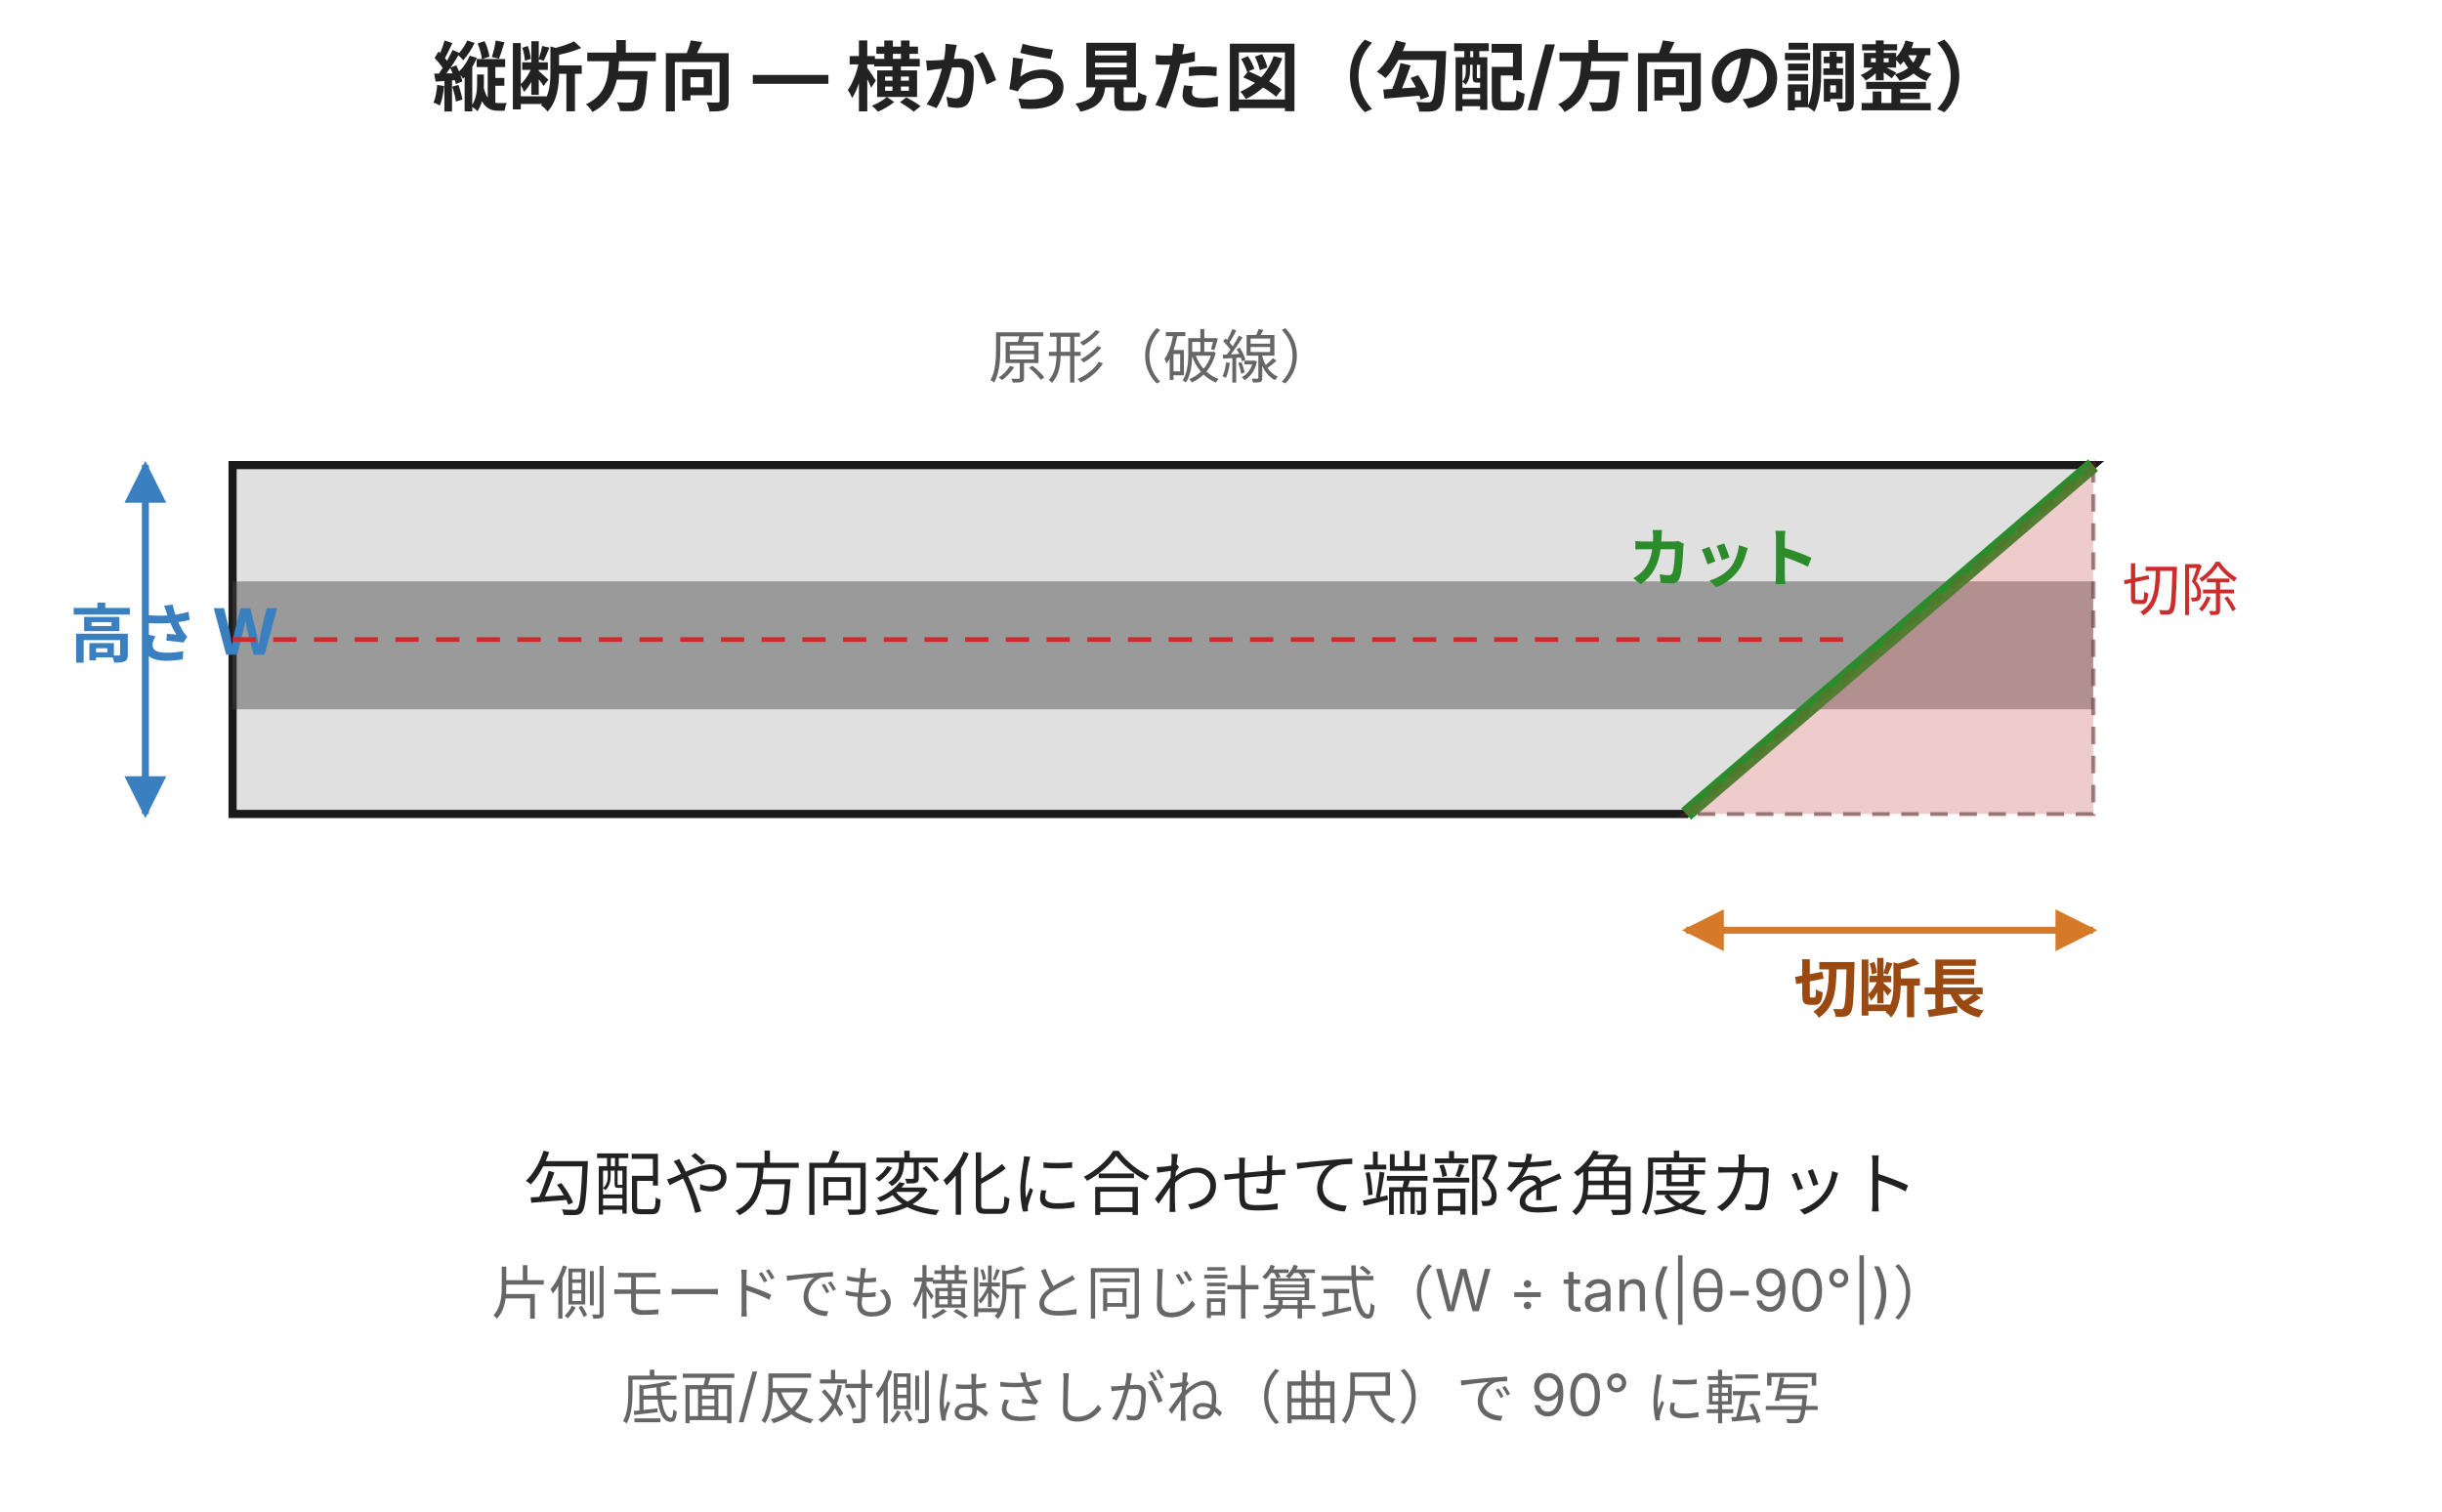
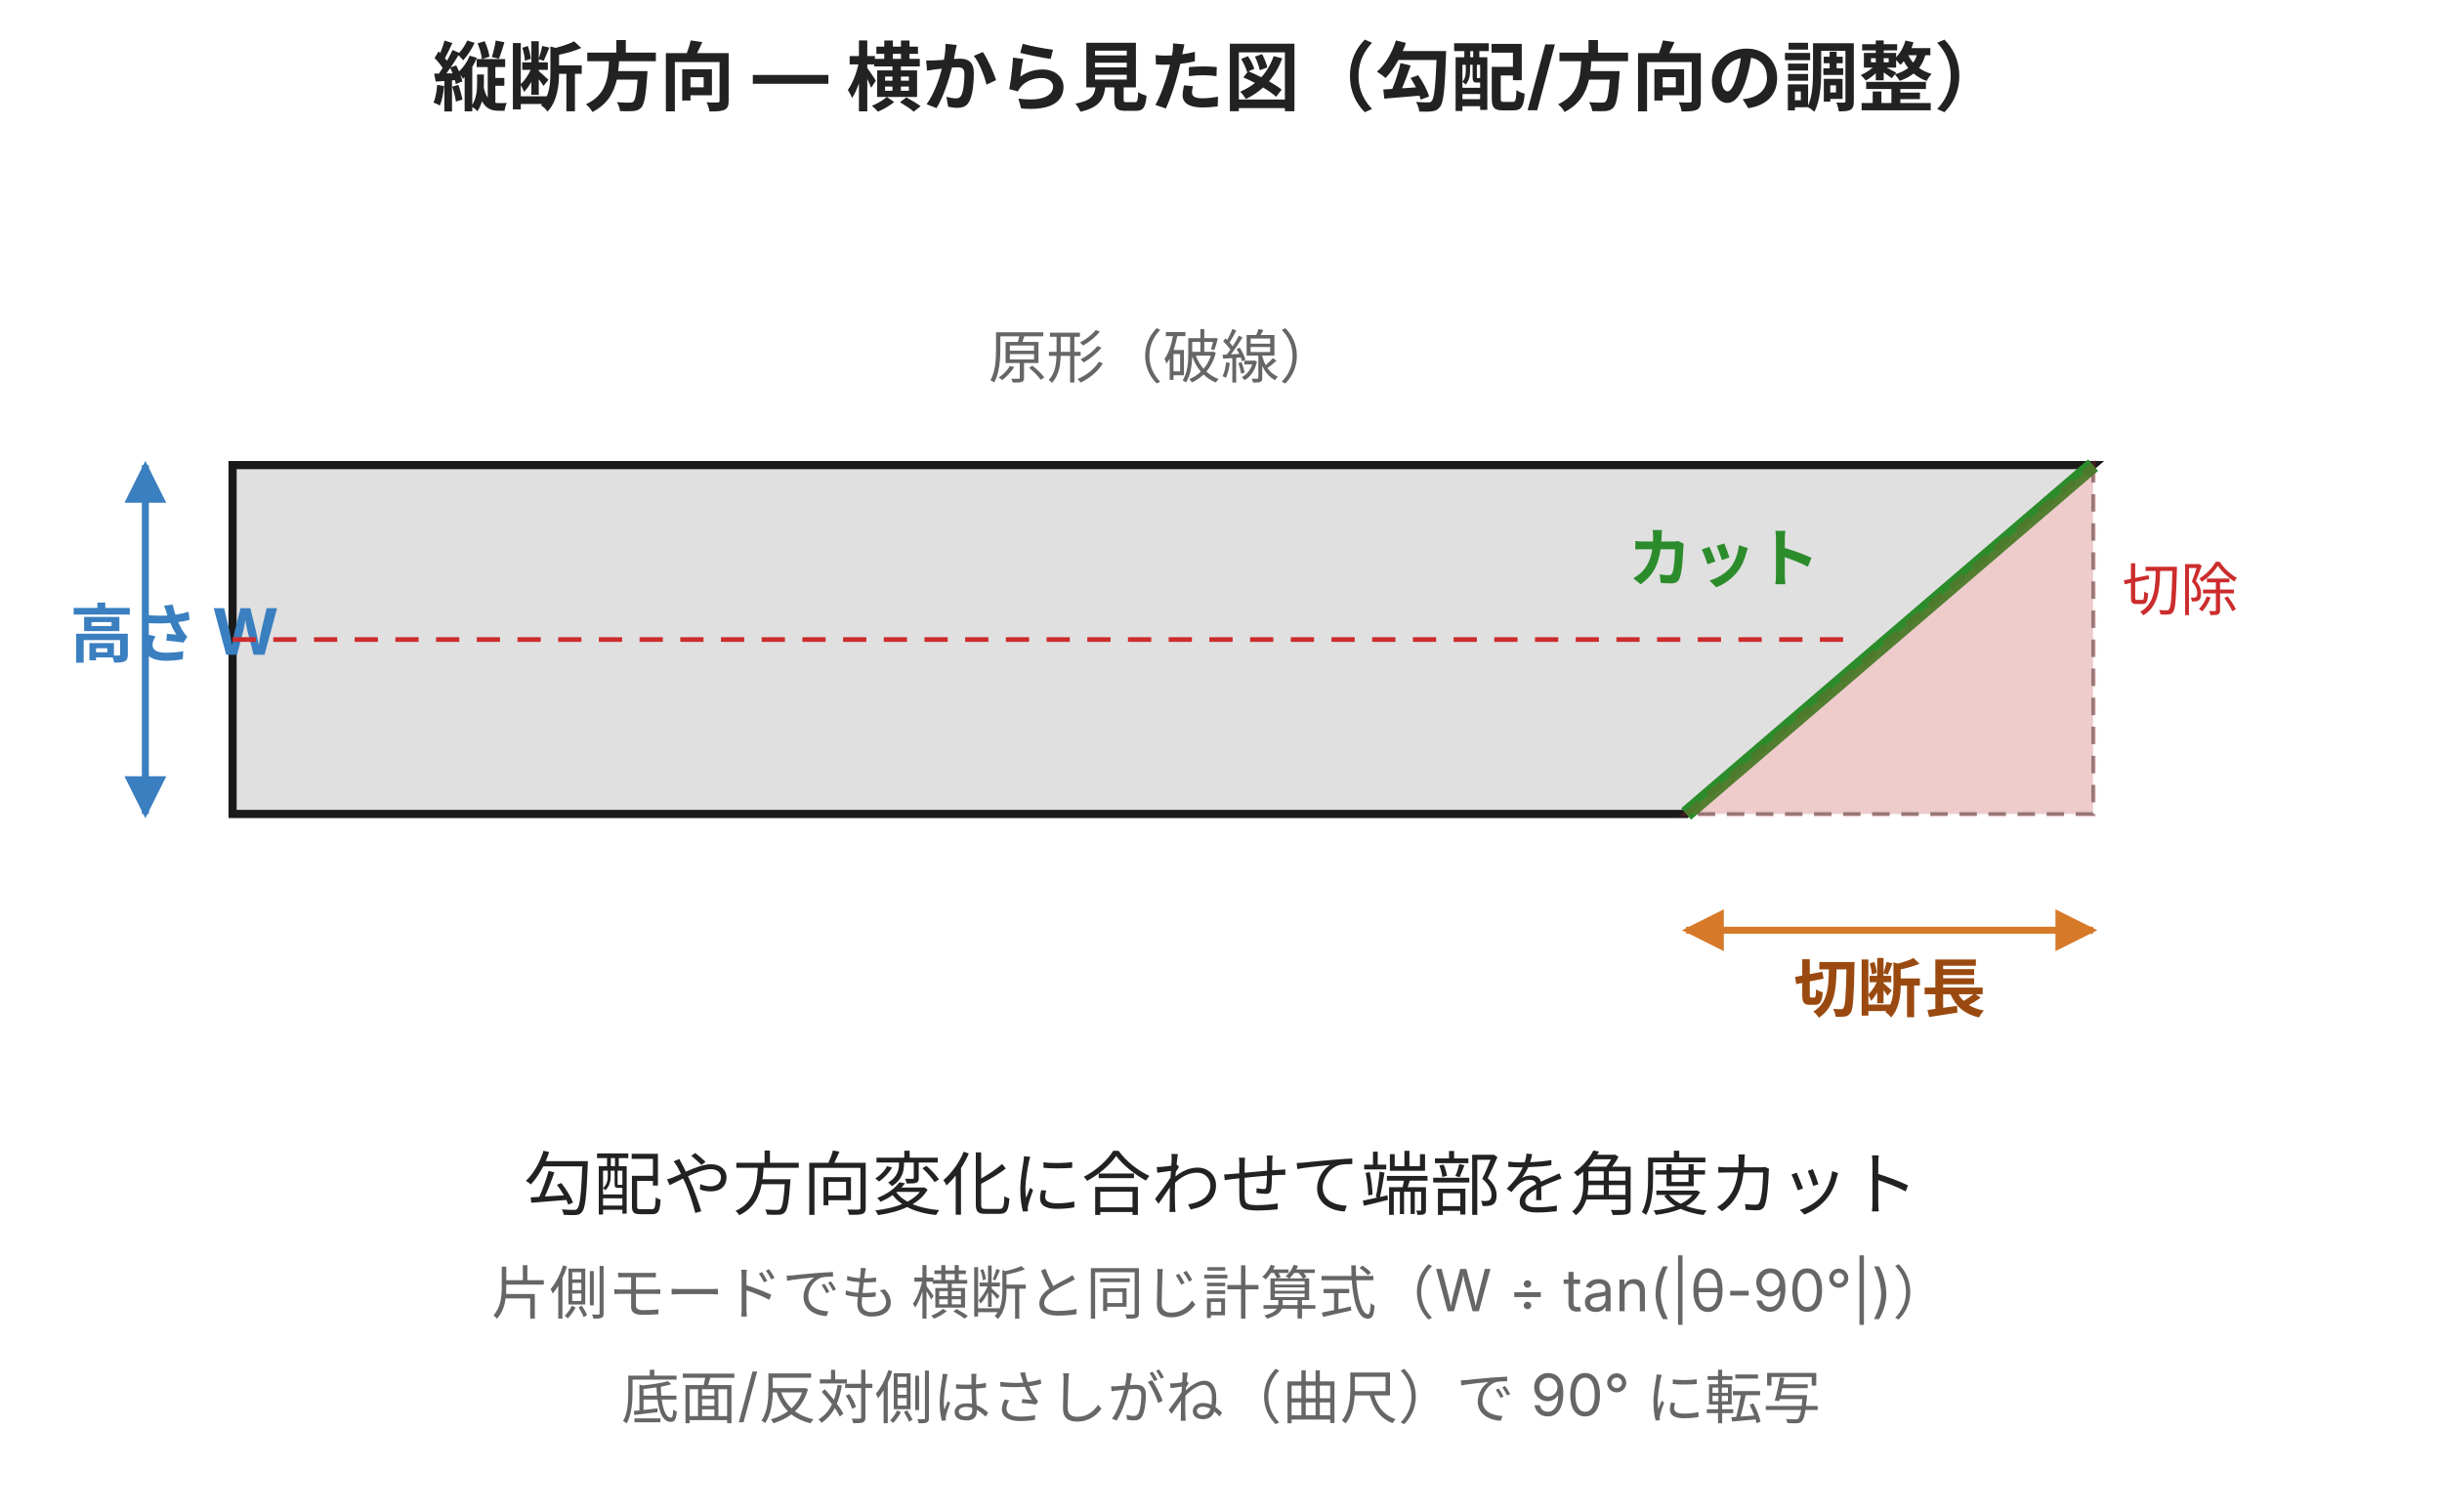
<svg xmlns="http://www.w3.org/2000/svg" viewBox="0 0 420 260" font-family="-apple-system, 'Hiragino Kaku Gothic ProN', 'Noto Sans JP', sans-serif" font-size="11">
  <defs>
    <marker id="ar2" viewBox="0 0 10 10" refX="9" refY="5" markerWidth="6" markerHeight="6" orient="auto-start-reverse">
      <path d="M0,0 L10,5 L0,10 z" fill="#d67a2a" />
    </marker>
    <marker id="ab2" viewBox="0 0 10 10" refX="9" refY="5" markerWidth="6" markerHeight="6" orient="auto-start-reverse">
      <path d="M0,0 L10,5 L0,10 z" fill="#3a7fc0" />
    </marker>
  </defs>
  <text x="210" y="18" text-anchor="middle" font-weight="700" font-size="13" fill="#222">縦断方向 — 横から見た図（勾配/方向の調整）</text>
  <polygon points="40,80 360,80 360,140 40,140" fill="#eee" stroke="#888" stroke-width="0.6" stroke-dasharray="3,2" />
  <polygon points="40,80 360,80 290,140 40,140" fill="#e0e0e0" stroke="#1a1a1a" stroke-width="1.4" />
-   <rect x="40" y="100" width="320" height="22" fill="#444" opacity="0.45" />
  <line x1="360" y1="80" x2="290" y2="140" stroke="#2c8c2c" stroke-width="2.6" />
  <polygon points="360,80 360,140 290,140" fill="#ef4444" opacity="0.2" stroke="#cc2c2c" stroke-width="1" stroke-dasharray="3,2" />
  <line x1="290" y1="160" x2="360" y2="160" stroke="#d67a2a" stroke-width="1.2" marker-start="url(#ar2)" marker-end="url(#ar2)" />
  <text x="325" y="174" text-anchor="middle" fill="#9a4a10" font-weight="700" font-size="11">切断長</text>
  <line x1="25" y1="80" x2="25" y2="140" stroke="#3a7fc0" stroke-width="1.2" marker-start="url(#ab2)" marker-end="url(#ab2)" />
  <text x="12" y="113" fill="#3a7fc0" font-weight="700" font-size="11">高さ W</text>
  <line x1="40" y1="110" x2="320" y2="110" stroke="#cc2c2c" stroke-width="0.8" stroke-dasharray="4,3" />
  <text x="200" y="65" text-anchor="middle" fill="#666" font-size="10">原形（破線）</text>
  <text x="375" y="105" text-anchor="middle" fill="#cc2c2c" font-size="10">切除</text>
  <text x="280" y="100" fill="#2c8c2c" font-weight="700" font-size="11">カット</text>
  <text x="210" y="208" text-anchor="middle" fill="#222" font-size="12">勾配や方向変化に合わせて端部を角度カット</text>
  <text x="210" y="226" text-anchor="middle" fill="#666" font-size="10">片側モードでも 横断と同じ計算式（W ÷ tan(|θ-90°|)）</text>
  <text x="210" y="244" text-anchor="middle" fill="#666" font-size="10">底面/反対側はさしがね（曲尺）で 90° に転写</text>
</svg>
